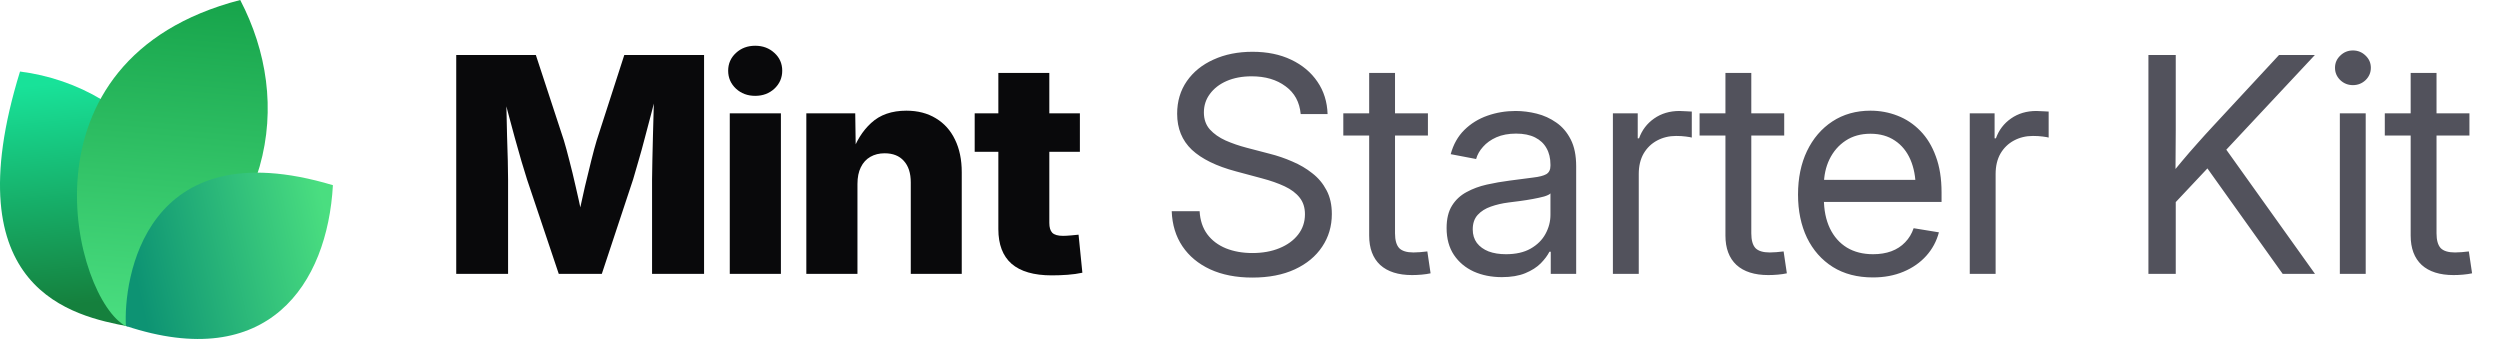
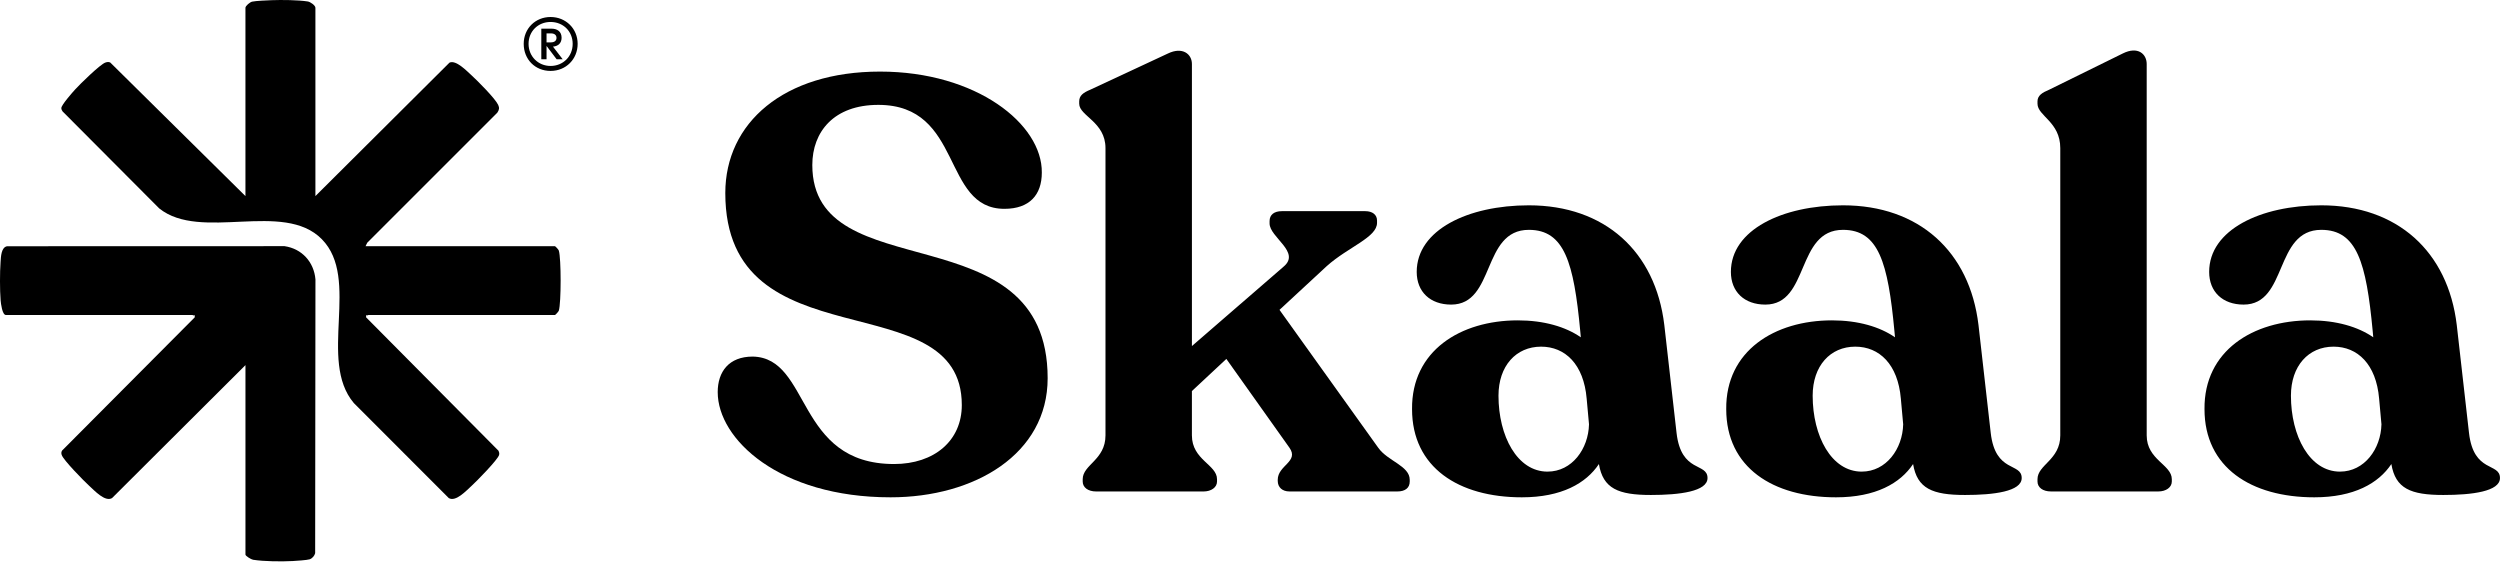
- <svg xmlns="http://www.w3.org/2000/svg" width="177" height="24" viewBox="0 0 177 24" fill="none">
-   <path d="M9.061 23.108C5.268 22.377 -3.391 20.627 1.417 5.064C9.634 6.099 16.973 14.064 9.061 23.108Z" fill="url(#paint0_linear_17557_2020)" />
-   <path d="M8.919 23.094C5.276 21.222 0.784 4.209 17.007 0C20.757 7.193 19.621 16.545 8.919 23.094Z" fill="url(#paint1_linear_17557_2020)" />
-   <path d="M8.914 23.079C8.735 19.882 10.159 9.085 23.57 13.111C23.181 20.123 18.984 26.418 8.914 23.079Z" fill="url(#paint2_linear_17557_2020)" />
-   <path d="M32.301 19.392V3.894H37.938L39.925 9.948C40.036 10.315 40.164 10.787 40.31 11.362C40.462 11.938 40.611 12.552 40.757 13.204C40.91 13.855 41.048 14.483 41.173 15.086C41.305 15.682 41.412 16.192 41.495 16.615H40.695C40.771 16.192 40.871 15.682 40.996 15.086C41.128 14.49 41.267 13.866 41.412 13.214C41.565 12.562 41.714 11.948 41.86 11.373C42.005 10.79 42.133 10.315 42.244 9.948L44.2 3.894H49.848V19.392H46.166V12.704C46.166 12.357 46.173 11.917 46.187 11.383C46.2 10.849 46.214 10.27 46.228 9.646C46.249 9.022 46.266 8.391 46.28 7.753C46.301 7.115 46.311 6.519 46.311 5.964H46.623C46.485 6.561 46.332 7.181 46.166 7.826C45.999 8.471 45.833 9.102 45.666 9.719C45.507 10.336 45.351 10.901 45.198 11.414C45.053 11.928 44.928 12.357 44.824 12.704L42.608 19.392H39.561L37.314 12.704C37.203 12.357 37.072 11.928 36.919 11.414C36.773 10.901 36.614 10.34 36.441 9.729C36.274 9.112 36.104 8.481 35.931 7.836C35.764 7.192 35.608 6.567 35.463 5.964H35.827C35.834 6.512 35.844 7.105 35.858 7.743C35.872 8.374 35.886 9.005 35.9 9.636C35.92 10.26 35.938 10.839 35.952 11.373C35.965 11.907 35.972 12.351 35.972 12.704V19.392H32.301ZM51.668 19.392V8.024H55.288V19.392H51.668ZM53.468 6.786C52.927 6.786 52.473 6.616 52.105 6.276C51.738 5.93 51.554 5.507 51.554 5.007C51.554 4.508 51.738 4.088 52.105 3.749C52.473 3.409 52.927 3.239 53.468 3.239C54.009 3.239 54.463 3.409 54.83 3.749C55.198 4.082 55.382 4.501 55.382 5.007C55.382 5.507 55.198 5.93 54.83 6.276C54.463 6.616 54.009 6.786 53.468 6.786ZM60.708 13.027V19.392H57.088V8.024H60.551L60.593 10.967H60.281C60.593 10.024 61.061 9.268 61.685 8.7C62.309 8.124 63.138 7.836 64.171 7.836C64.975 7.836 65.672 8.017 66.262 8.377C66.851 8.731 67.302 9.234 67.614 9.885C67.933 10.537 68.092 11.307 68.092 12.194V19.392H64.483V12.912C64.483 12.26 64.32 11.754 63.994 11.394C63.675 11.033 63.221 10.853 62.632 10.853C62.25 10.853 61.914 10.936 61.623 11.102C61.332 11.269 61.106 11.515 60.947 11.841C60.787 12.16 60.708 12.555 60.708 13.027ZM76.456 8.024V10.749H69.008V8.024H76.456ZM70.683 5.163H74.292V15.783C74.292 16.102 74.361 16.334 74.5 16.48C74.646 16.625 74.899 16.698 75.259 16.698C75.405 16.698 75.596 16.688 75.831 16.667C76.074 16.646 76.251 16.629 76.362 16.615L76.632 19.309C76.313 19.378 75.963 19.427 75.582 19.455C75.207 19.482 74.836 19.496 74.469 19.496C73.2 19.496 72.25 19.222 71.619 18.674C70.995 18.127 70.683 17.308 70.683 16.22V5.163Z" fill="#09090B" />
-   <path d="M88.667 19.652C87.523 19.652 86.528 19.458 85.682 19.07C84.843 18.681 84.188 18.137 83.716 17.437C83.245 16.736 82.992 15.908 82.957 14.951H84.933C84.968 15.596 85.148 16.14 85.474 16.584C85.8 17.021 86.24 17.354 86.795 17.582C87.35 17.804 87.974 17.915 88.667 17.915C89.388 17.915 90.026 17.801 90.581 17.572C91.143 17.343 91.583 17.024 91.902 16.615C92.228 16.199 92.391 15.717 92.391 15.169C92.391 14.698 92.266 14.306 92.017 13.994C91.767 13.675 91.413 13.408 90.956 13.193C90.498 12.978 89.954 12.787 89.323 12.621L87.502 12.132C86.123 11.765 85.082 11.255 84.382 10.603C83.689 9.944 83.342 9.095 83.342 8.055C83.342 7.174 83.571 6.404 84.028 5.746C84.486 5.087 85.117 4.577 85.921 4.217C86.726 3.849 87.645 3.666 88.678 3.666C89.718 3.666 90.63 3.853 91.413 4.227C92.204 4.602 92.824 5.122 93.275 5.787C93.726 6.446 93.965 7.209 93.993 8.076H92.089C92.013 7.23 91.656 6.574 91.018 6.11C90.387 5.638 89.586 5.403 88.615 5.403C87.95 5.403 87.36 5.513 86.847 5.735C86.341 5.957 85.946 6.262 85.661 6.651C85.377 7.032 85.235 7.469 85.235 7.961C85.235 8.447 85.377 8.849 85.661 9.168C85.946 9.48 86.317 9.74 86.774 9.948C87.232 10.149 87.724 10.319 88.251 10.457L89.884 10.884C90.439 11.023 90.977 11.206 91.496 11.435C92.023 11.657 92.495 11.934 92.911 12.267C93.334 12.593 93.67 12.995 93.92 13.474C94.17 13.945 94.294 14.504 94.294 15.149C94.294 16.015 94.066 16.788 93.608 17.468C93.157 18.148 92.512 18.681 91.673 19.07C90.834 19.458 89.832 19.652 88.667 19.652ZM101.097 8.024V9.594H95.106V8.024H101.097ZM96.937 5.163H98.767V16.521C98.767 17 98.865 17.347 99.059 17.562C99.26 17.77 99.6 17.874 100.078 17.874C100.21 17.874 100.366 17.867 100.546 17.853C100.733 17.832 100.903 17.815 101.056 17.801L101.285 19.351C101.097 19.392 100.886 19.423 100.65 19.444C100.414 19.465 100.189 19.475 99.974 19.475C98.996 19.475 98.244 19.236 97.717 18.758C97.197 18.272 96.937 17.579 96.937 16.677V5.163ZM106.33 19.621C105.595 19.621 104.932 19.489 104.343 19.226C103.754 18.955 103.285 18.564 102.939 18.05C102.592 17.53 102.419 16.896 102.419 16.147C102.419 15.495 102.547 14.965 102.804 14.556C103.06 14.146 103.403 13.828 103.833 13.599C104.263 13.363 104.742 13.186 105.269 13.068C105.796 12.95 106.333 12.857 106.881 12.787C107.574 12.69 108.132 12.617 108.555 12.569C108.978 12.52 109.287 12.441 109.481 12.33C109.675 12.212 109.772 12.014 109.772 11.737V11.654C109.772 11.203 109.679 10.815 109.492 10.489C109.311 10.163 109.041 9.91 108.68 9.729C108.32 9.549 107.872 9.459 107.338 9.459C106.805 9.459 106.34 9.546 105.945 9.719C105.556 9.892 105.241 10.118 104.998 10.395C104.755 10.665 104.593 10.953 104.509 11.258L102.71 10.915C102.897 10.222 103.22 9.65 103.677 9.199C104.135 8.748 104.679 8.412 105.31 8.19C105.941 7.968 106.607 7.857 107.307 7.857C107.8 7.857 108.295 7.92 108.795 8.044C109.301 8.169 109.765 8.381 110.188 8.679C110.611 8.97 110.951 9.369 111.208 9.875C111.464 10.374 111.593 11.005 111.593 11.768V19.392H109.793V17.822H109.7C109.568 18.085 109.363 18.359 109.086 18.643C108.809 18.921 108.444 19.153 107.994 19.34C107.543 19.527 106.988 19.621 106.33 19.621ZM106.621 17.998C107.321 17.998 107.904 17.867 108.368 17.603C108.84 17.333 109.19 16.986 109.419 16.563C109.654 16.133 109.772 15.682 109.772 15.211V13.692C109.703 13.769 109.554 13.841 109.325 13.911C109.096 13.973 108.829 14.032 108.524 14.088C108.226 14.143 107.921 14.192 107.609 14.233C107.304 14.275 107.033 14.309 106.798 14.337C106.354 14.393 105.938 14.49 105.549 14.628C105.168 14.76 104.86 14.954 104.624 15.211C104.388 15.467 104.27 15.811 104.27 16.241C104.27 16.615 104.367 16.934 104.561 17.198C104.762 17.461 105.04 17.662 105.393 17.801C105.747 17.933 106.156 17.998 106.621 17.998ZM114.193 19.392V8.024H115.951V9.792H116.045C116.253 9.209 116.61 8.741 117.116 8.388C117.622 8.034 118.219 7.857 118.905 7.857C119.058 7.857 119.217 7.864 119.384 7.878C119.55 7.885 119.682 7.892 119.779 7.899V9.74C119.716 9.719 119.578 9.695 119.363 9.667C119.155 9.639 118.922 9.625 118.666 9.625C118.174 9.625 117.726 9.733 117.324 9.948C116.922 10.163 116.603 10.471 116.367 10.874C116.138 11.276 116.024 11.758 116.024 12.319V19.392H114.193ZM126.322 8.024V9.594H120.33V8.024H126.322ZM122.161 5.163H123.992V16.521C123.992 17 124.089 17.347 124.283 17.562C124.484 17.77 124.824 17.874 125.302 17.874C125.434 17.874 125.59 17.867 125.77 17.853C125.958 17.832 126.127 17.815 126.28 17.801L126.509 19.351C126.322 19.392 126.11 19.423 125.874 19.444C125.639 19.465 125.413 19.475 125.198 19.475C124.221 19.475 123.468 19.236 122.941 18.758C122.421 18.272 122.161 17.579 122.161 16.677V5.163ZM132.604 19.642C131.502 19.642 130.555 19.396 129.765 18.903C128.974 18.404 128.364 17.714 127.934 16.834C127.511 15.946 127.3 14.927 127.3 13.775C127.3 12.611 127.511 11.584 127.934 10.697C128.364 9.802 128.964 9.102 129.734 8.596C130.51 8.089 131.408 7.836 132.428 7.836C133.1 7.836 133.738 7.954 134.341 8.19C134.952 8.426 135.489 8.783 135.954 9.261C136.425 9.74 136.793 10.343 137.056 11.071C137.327 11.792 137.462 12.645 137.462 13.63V14.296H128.433V12.735H136.463L135.631 13.297C135.631 12.541 135.506 11.876 135.257 11.3C135.007 10.725 134.643 10.277 134.165 9.958C133.686 9.632 133.107 9.469 132.428 9.469C131.748 9.469 131.162 9.632 130.67 9.958C130.177 10.284 129.796 10.725 129.526 11.279C129.262 11.827 129.13 12.441 129.13 13.12V14.046C129.13 14.864 129.273 15.572 129.557 16.168C129.841 16.757 130.243 17.211 130.763 17.53C131.283 17.842 131.901 17.998 132.615 17.998C133.093 17.998 133.523 17.929 133.905 17.79C134.293 17.645 134.619 17.433 134.882 17.156C135.153 16.879 135.354 16.546 135.486 16.157L137.275 16.449C137.108 17.08 136.81 17.634 136.38 18.113C135.95 18.591 135.413 18.966 134.768 19.236C134.123 19.507 133.402 19.642 132.604 19.642ZM139.459 19.392V8.024H141.217V9.792H141.311C141.519 9.209 141.876 8.741 142.382 8.388C142.888 8.034 143.485 7.857 144.171 7.857C144.324 7.857 144.483 7.864 144.649 7.878C144.816 7.885 144.948 7.892 145.045 7.899V9.74C144.982 9.719 144.844 9.695 144.629 9.667C144.421 9.639 144.188 9.625 143.932 9.625C143.439 9.625 142.992 9.733 142.59 9.948C142.188 10.163 141.869 10.471 141.633 10.874C141.404 11.276 141.29 11.758 141.29 12.319V19.392H139.459ZM153.429 14.961V12.715C153.783 12.257 154.136 11.82 154.49 11.404C154.844 10.981 155.204 10.565 155.572 10.156C155.939 9.74 156.314 9.327 156.695 8.918L161.355 3.894H163.893L157.277 10.967H157.184L153.429 14.961ZM152.108 19.392V3.894H154.043V9.241L154.022 12.559L154.043 13.505V19.392H152.108ZM161.615 19.392L155.967 11.477L157.173 9.969L163.903 19.392H161.615ZM165.661 19.392V8.024H167.492V19.392H165.661ZM166.587 6.027C166.24 6.027 165.942 5.909 165.692 5.673C165.443 5.43 165.318 5.139 165.318 4.799C165.318 4.459 165.443 4.172 165.692 3.936C165.942 3.693 166.24 3.572 166.587 3.572C166.934 3.572 167.232 3.693 167.482 3.936C167.731 4.172 167.856 4.459 167.856 4.799C167.856 5.139 167.731 5.43 167.482 5.673C167.232 5.909 166.934 6.027 166.587 6.027ZM174.836 8.024V9.594H168.844V8.024H174.836ZM170.675 5.163H172.506V16.521C172.506 17 172.603 17.347 172.797 17.562C172.998 17.77 173.338 17.874 173.816 17.874C173.948 17.874 174.104 17.867 174.284 17.853C174.472 17.832 174.641 17.815 174.794 17.801L175.023 19.351C174.836 19.392 174.624 19.423 174.388 19.444C174.153 19.465 173.927 19.475 173.712 19.475C172.735 19.475 171.982 19.236 171.455 18.758C170.935 18.272 170.675 17.579 170.675 16.677V5.163Z" fill="#52525C" />
-   <defs>
-     <linearGradient id="paint0_linear_17557_2020" x1="3.776" y1="5.916" x2="5.232" y2="21.559" gradientUnits="userSpaceOnUse">
-       <stop stop-color="#18E299" />
-       <stop offset="1" stop-color="#15803D" />
-     </linearGradient>
-     <linearGradient id="paint1_linear_17557_2020" x1="12.171" y1="-0.718" x2="10.19" y2="22.983" gradientUnits="userSpaceOnUse">
-       <stop stop-color="#16A34A" />
-       <stop offset="1" stop-color="#4ADE80" />
-     </linearGradient>
-     <linearGradient id="paint2_linear_17557_2020" x1="23.133" y1="15.353" x2="9.338" y2="18.52" gradientUnits="userSpaceOnUse">
-       <stop stop-color="#4ADE80" />
-       <stop offset="1" stop-color="#0D9373" />
-     </linearGradient>
-   </defs>
+ <svg xmlns="http://www.w3.org/2000/svg" id="Layer_1" version="1.1" viewBox="0 0 1786.64 401.18">
+   <g>
+     <path d="M225.4,140.14l95.83-95.38c4.66-2.14,12.31,5.94,15.83,9.13,4.19,3.81,16.91,16.58,18.97,21.07,1.03,2.24.69,3.6-.65,5.6l-92.91,92.89-1.24,2.51h135.39c.27,0,2.51,2.37,2.74,3.09,1.73,5.55,1.73,37.43,0,42.97-.23.73-2.47,3.09-2.74,3.09h-133.31c-.38,0-1.07.72-1.67.03v1.65s94.64,95.36,94.64,95.36c.41,1.07.7,1.78.4,2.97-.82,3.31-16.16,18.93-19.63,22.07-3.9,3.53-11.3,11.67-16.31,8.78l-67.87-67.92c-25.9-30.61,4.97-88.82-22.87-117.11-27.5-27.94-86.51,1.89-116.26-22.04L44.71,79.61c-.47-.71-.89-1.51-.88-2.38,0-2.18,7.91-11.14,9.92-13.35,3.29-3.64,18.01-18.1,21.66-19.21,1.18-.36,2.21-.56,3.38,0l96.62,95.47V5.58c0-1.37,3.2-4.05,4.76-4.4,2.64-.59,10.69-.93,13.95-1.05,7.28-.27,18.73-.17,25.82.92,1.87.29,5.47,2.8,5.47,4.53v134.56Z" />
+     <path d="M175.41,260.95l-95.35,95.02c-5,2.9-12.41-5.25-16.31-8.78-3.68-3.34-18.48-18.39-19.66-22.07-.37-1.15-.36-2.07.28-3.12l94.8-95.21v-1.65c-.61.69-1.3-.03-1.68-.03H4.19c-2.58,0-3.57-8.28-3.74-10.42-.61-7.65-.59-19.84-.04-27.52.26-3.73.43-10.4,4.64-11.19l198.31-.06c12.4,1.83,21,11.29,22.08,23.75l-.21,195.65c-.41,1.85-2.13,3.82-3.94,4.39-1.91.6-9.49,1.1-12.09,1.24-8.14.43-20.33.32-28.32-.91-1.41-.22-5.46-2.72-5.46-3.7v-135.39Z" />
+     <path d="M374.27,31.33c0-10.94,8.34-19.18,19.19-19.18s19.36,8.25,19.36,19.18-8.34,19.36-19.36,19.36-19.19-8.25-19.19-19.36ZM393.46,47.13c8.94,0,15.8-6.77,15.8-15.8s-6.86-15.63-15.8-15.63-15.72,6.69-15.72,15.63,6.85,15.8,15.72,15.8ZM386.85,20.48h7.21c4.25,0,7.29,2.08,7.29,6.51,0,3.74-2.34,5.99-6.16,6.34l6.94,9.03h-4.33l-7.21-9.55v9.55h-3.74v-21.87ZM393.72,30.28c2.43,0,3.99-1.13,3.99-3.21s-1.56-3.21-3.99-3.21h-3.13v6.42h3.13Z" />
+   </g>
+   <g>
+     <path d="M512.91,280.29c0-14.61,7.93-25.46,25.04-25.46,41.73.83,30.47,76.79,101,76.79,28.8,0,48.41-16.69,48.41-42.15,0-88.89-169.02-27.96-169.02-151.5,0-50.08,41.73-86.81,110.6-86.81s116.02,37.56,115.6,72.2c0,15.86-8.76,25.88-26.71,25.88-45.07,0-29.21-74.29-90.15-74.29-31.72,0-47.16,19.2-47.16,42.99,0,89.73,168.19,32.14,168.19,152.33,0,54.25-52.17,85.14-112.26,85.14-79.71,0-123.53-41.73-123.53-75.12Z" />
+     <path d="M913.14,343.72v-.83c0-10.43,15.44-12.94,8.35-22.95l-45.07-63.44-24.62,22.95v31.72c0,17.53,17.95,20.87,17.95,31.3v1.67c0,4.17-4.17,7.09-9.6,7.09h-76.79c-5.84,0-9.6-2.92-9.6-7.09v-1.67c0-10.43,16.28-13.77,16.28-31.3V105.84c0-18.78-18.78-22.95-18.78-31.72v-1.67c0-4.17,2.92-6.26,7.93-8.35l55.51-25.88c10.43-5.01,17.11.42,17.11,7.51v201.58l65.52-56.76c12.52-10.43-10.02-20.87-10.02-30.88v-1.67c0-4.59,3.34-7.09,8.76-7.09h59.68c5.01,0,8.35,2.5,8.35,6.68v1.67c0,10.43-20.45,17.11-35.89,30.88l-33.81,31.3,70.53,98.49c6.68,9.6,22.54,12.94,22.54,22.95v1.25c0,4.59-3.34,7.09-8.76,7.09h-77.21c-5.01,0-8.35-2.92-8.35-7.51Z" />
+     <path d="M1142.68,331.62c-9.18,13.77-26.71,23.79-55.09,23.79-45.07,0-78.46-21.28-78.46-63.02-.42-41.73,34.64-63.44,75.54-63.44,18.78,0,34.22,4.59,45.07,12.1l-.42-4.59c-4.59-48.83-11.27-72.2-36.73-72.2-33.8,0-23.79,53.42-55.51,53.42-15.02,0-24.62-9.18-24.62-23.37,0-30.05,36.73-47.58,80.13-47.58,54.25,0,90.56,32.97,96.82,85.56l8.76,77.21c3.34,28.8,22.12,20.87,22.12,32.14,0,9.6-20.03,12.1-40.48,12.1-23.37,0-34.22-4.59-37.14-22.12ZM1105.96,337.04c17.53,0,29.21-16.28,29.63-33.8l-1.67-18.36c-2.09-24.62-15.44-37.14-32.55-37.14-17.95,0-30.47,13.77-30.47,35.06,0,28.8,13.36,54.25,35.06,54.25Z" />
+     <path d="M1367.21,331.62c-9.18,13.77-26.71,23.79-55.09,23.79-45.07,0-78.46-21.28-78.46-63.02-.42-41.73,34.64-63.44,75.54-63.44,18.78,0,34.22,4.59,45.07,12.1l-.42-4.59c-4.59-48.83-11.27-72.2-36.73-72.2-33.8,0-23.79,53.42-55.51,53.42-15.02,0-24.62-9.18-24.62-23.37,0-30.05,36.73-47.58,80.13-47.58,54.25,0,90.56,32.97,96.82,85.56l8.76,77.21c3.34,28.8,22.12,20.87,22.12,32.14,0,9.6-20.03,12.1-40.48,12.1-23.37,0-34.22-4.59-37.14-22.12ZM1330.49,337.04c17.53,0,29.21-16.28,29.63-33.8l-1.67-18.36c-2.09-24.62-15.44-37.14-32.55-37.14-17.95,0-30.47,13.77-30.47,35.06,0,28.8,13.36,54.25,35.06,54.25Z" />
+     <path d="M1456.11,344.14v-1.67c0-10.43,16.28-13.77,16.28-31.3V105.84c0-18.78-16.28-22.95-16.28-31.72v-1.67c0-4.17,3.34-6.26,8.35-8.35l52.58-25.88c10.85-5.43,17.11.42,17.11,7.51v265.43c0,17.53,17.95,20.87,17.95,31.3v1.67c0,4.17-4.17,7.09-9.6,7.09h-76.79c-5.84,0-9.6-2.92-9.6-7.09Z" />
+     <path d="M1709.01,331.62c-9.18,13.77-26.71,23.79-55.09,23.79-45.07,0-78.46-21.28-78.46-63.02-.42-41.73,34.64-63.44,75.54-63.44,18.78,0,34.22,4.59,45.07,12.1l-.42-4.59c-4.59-48.83-11.27-72.2-36.73-72.2-33.8,0-23.79,53.42-55.51,53.42-15.02,0-24.62-9.18-24.62-23.37,0-30.05,36.73-47.58,80.13-47.58,54.25,0,90.56,32.97,96.82,85.56l8.76,77.21c3.34,28.8,22.12,20.87,22.12,32.14,0,9.6-20.03,12.1-40.48,12.1-23.37,0-34.22-4.59-37.14-22.12ZM1672.29,337.04c17.53,0,29.21-16.28,29.63-33.8l-1.67-18.36c-2.09-24.62-15.44-37.14-32.55-37.14-17.95,0-30.47,13.77-30.47,35.06,0,28.8,13.36,54.25,35.06,54.25Z" />
+   </g>
</svg>
